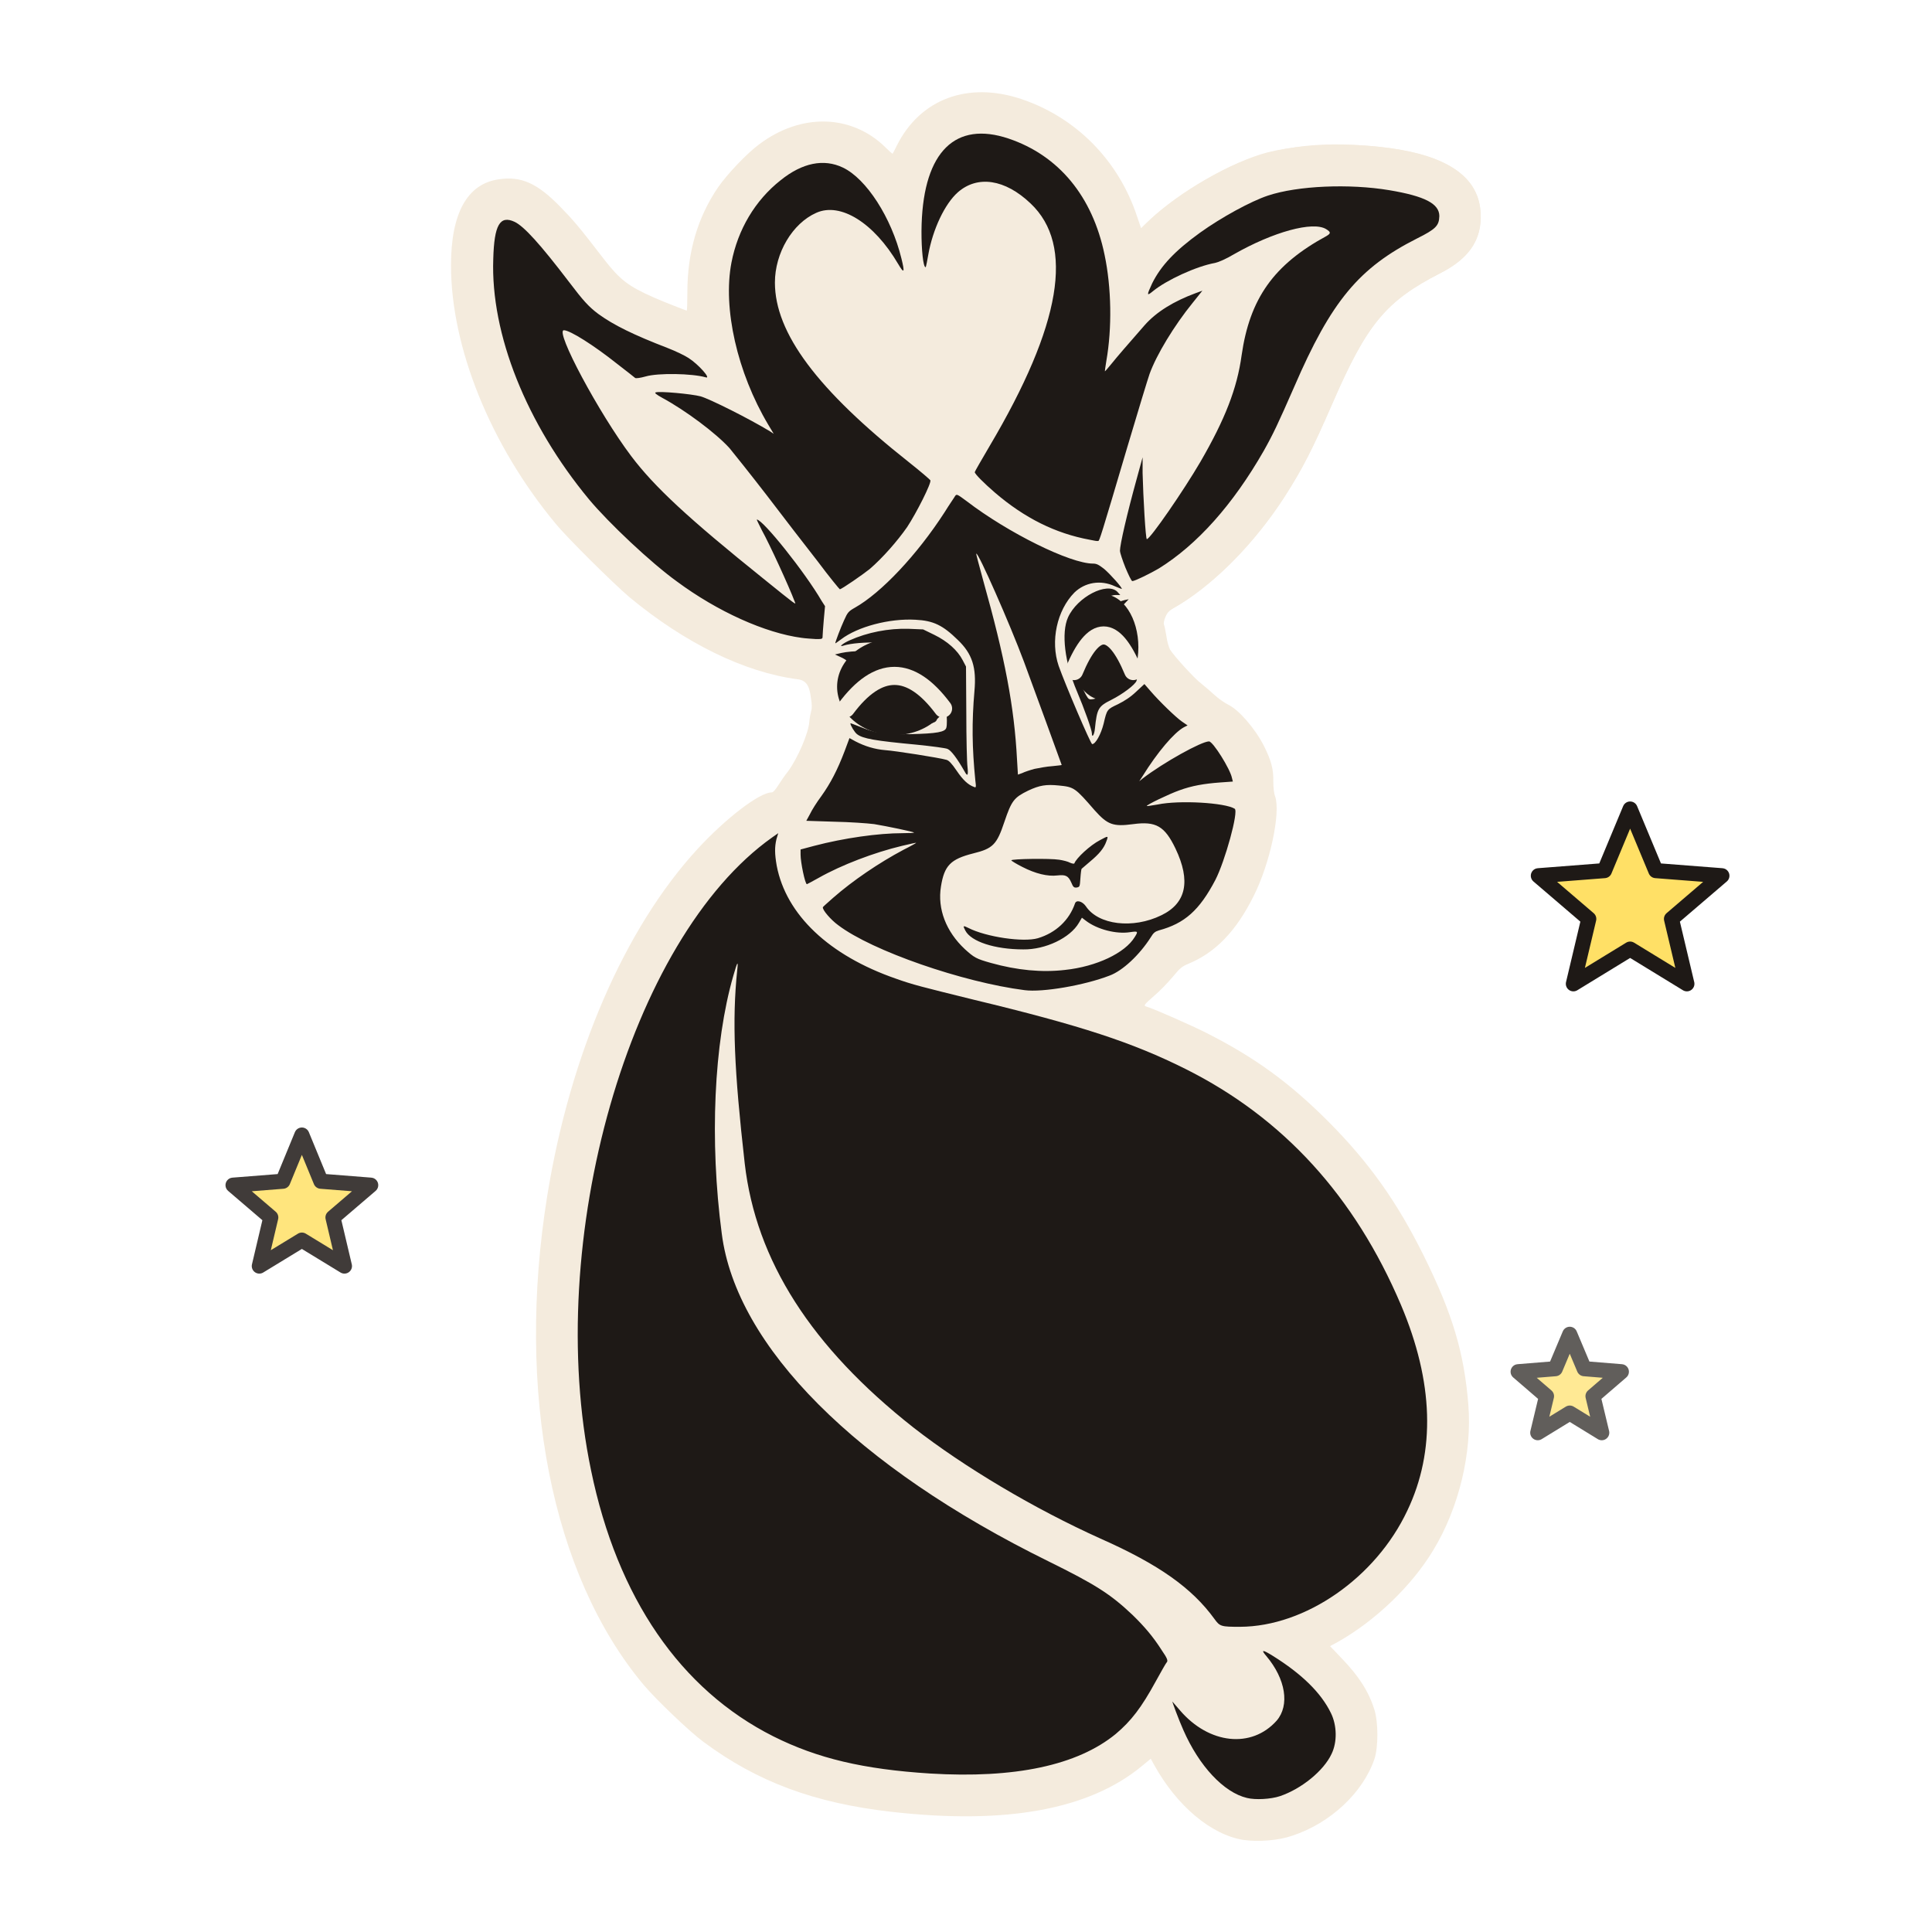
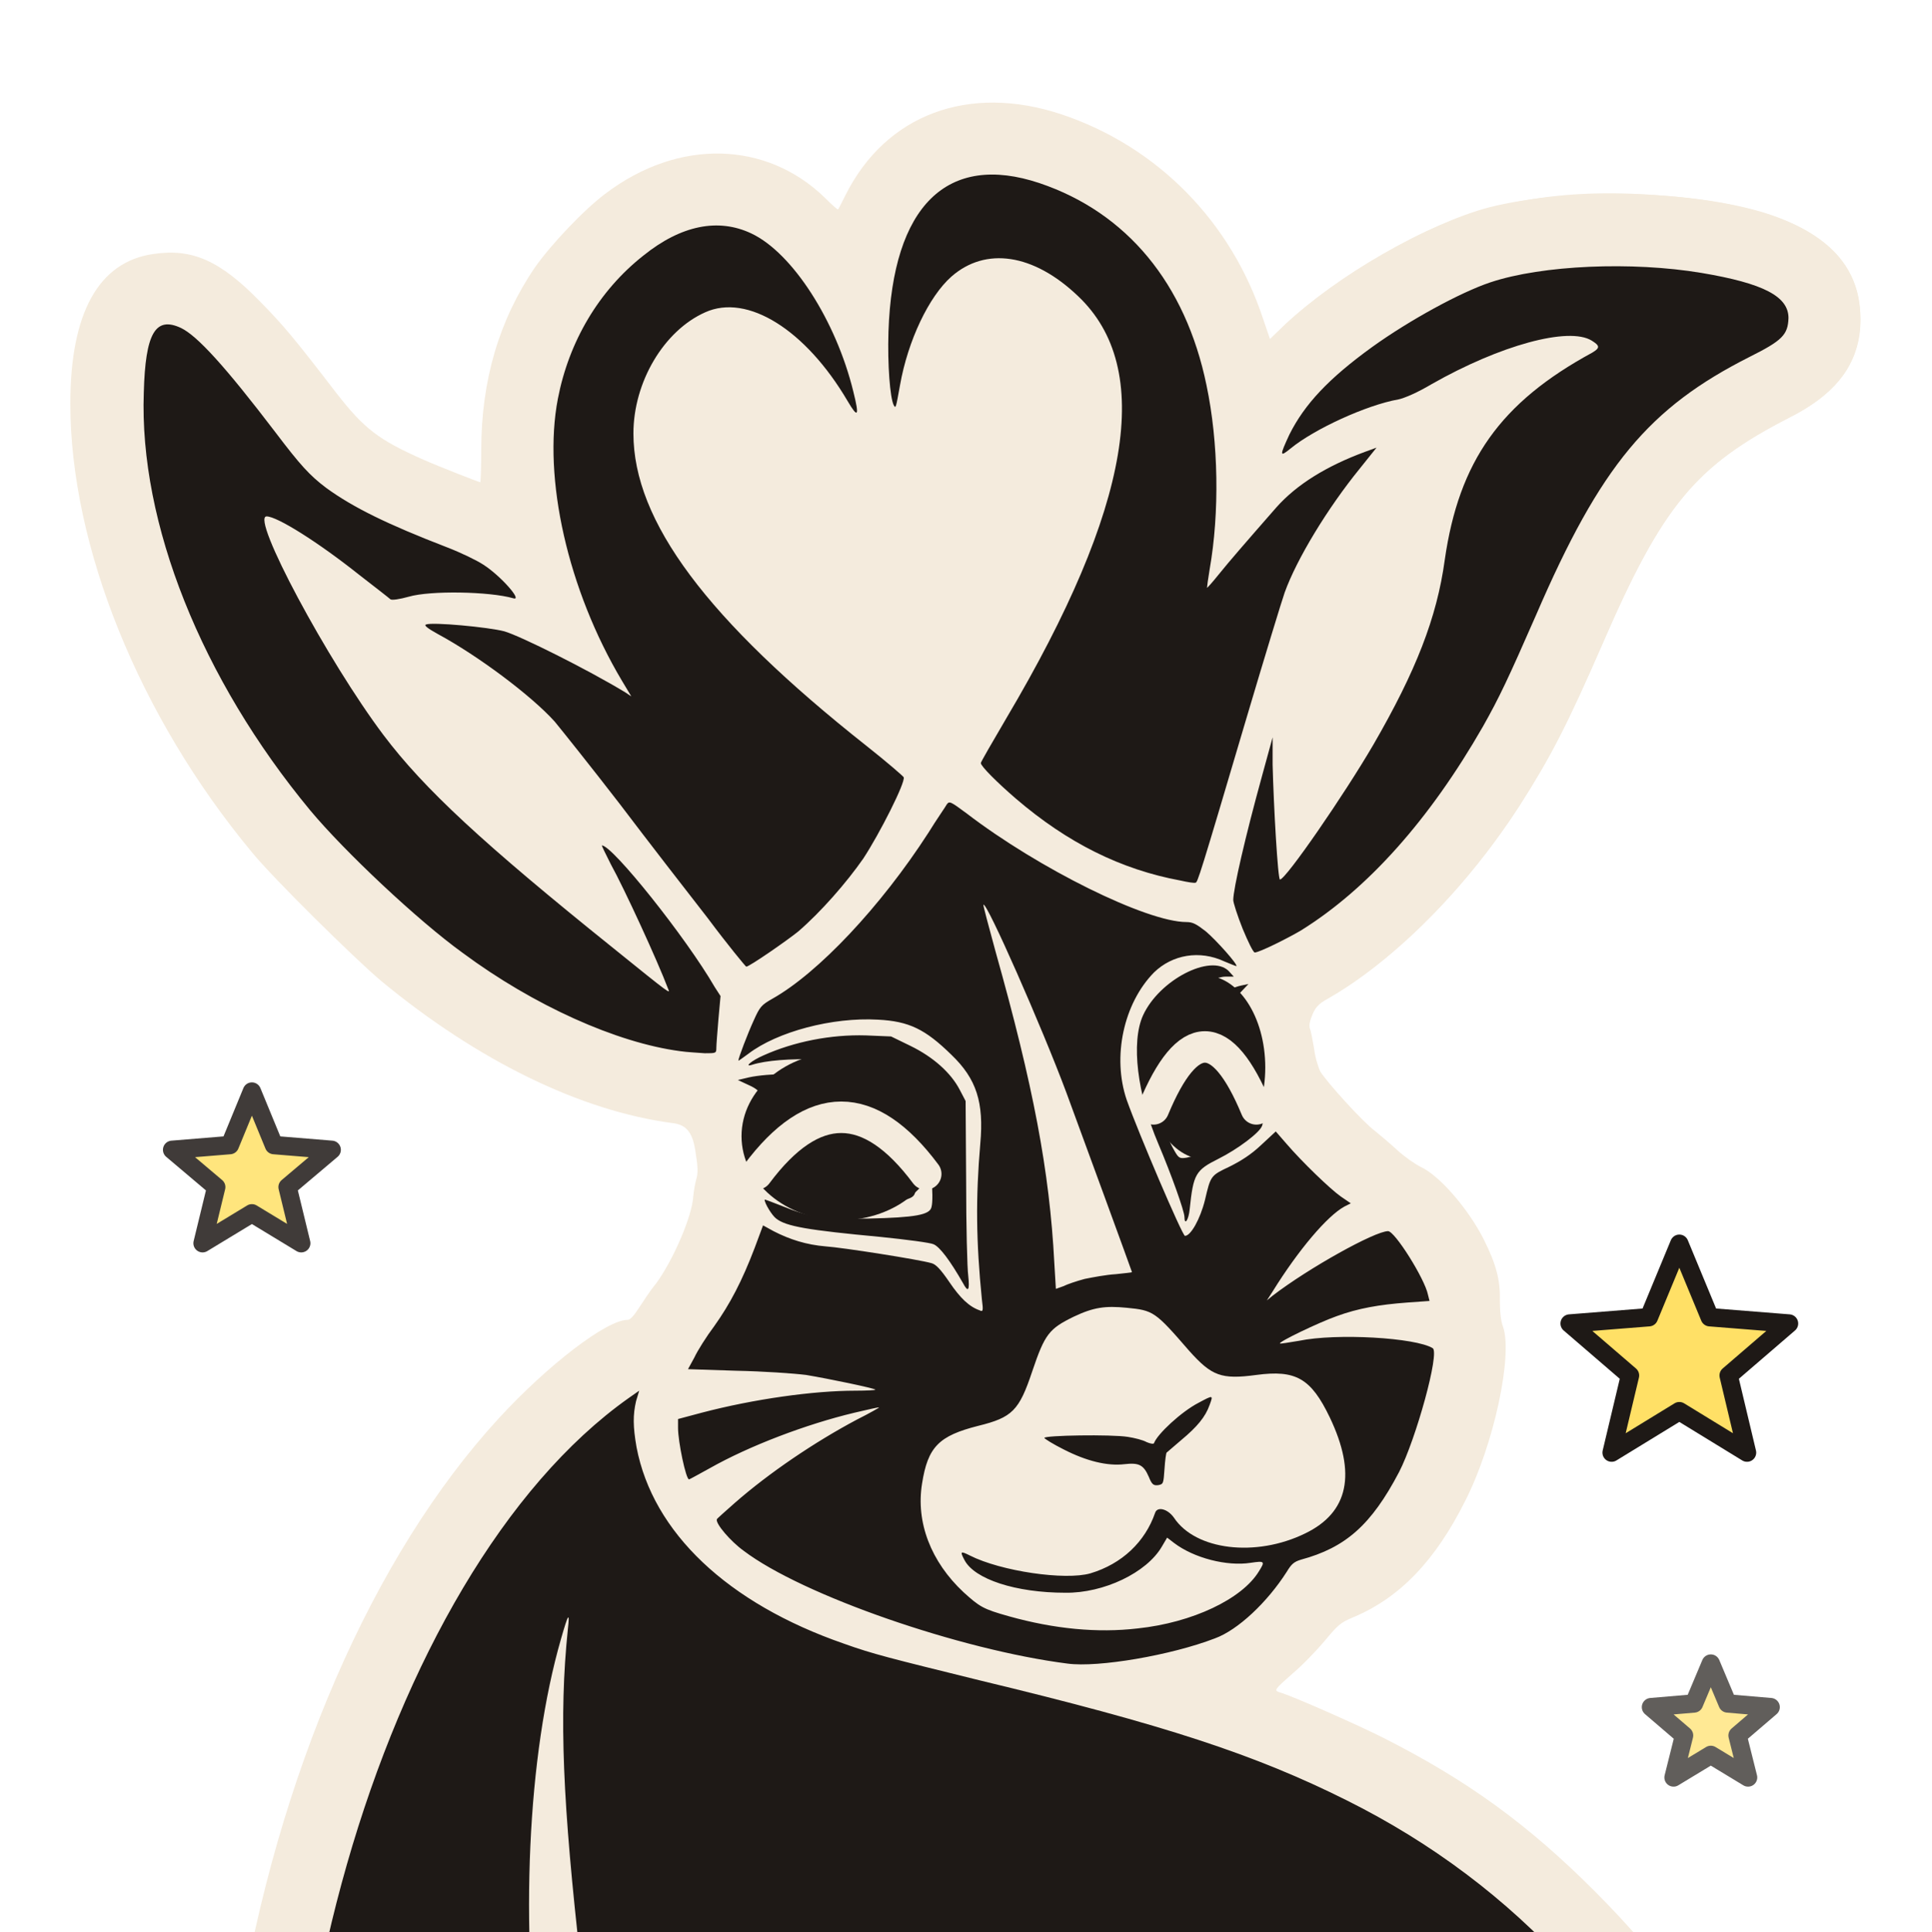
- <svg xmlns="http://www.w3.org/2000/svg" viewBox="0 0 64 64">
+ <svg xmlns="http://www.w3.org/2000/svg" viewBox="13.6 1.1 36.8 36.8">
  <style>
    .body { animation: bounce 2s ease-in-out infinite; }
    .sparkles { animation: sparkle 1.2s ease-in-out infinite; }
-     @keyframes bounce { 0%, 100% { transform: translateY(0); } 50% { transform: translateY(-1.5px); } }
+     @keyframes bounce { 0%, 100% { transform: translateY(0); } 50% { transform: translateY(-0.8px); } }
    @keyframes sparkle { 0%, 100% { opacity: 1; } 50% { opacity: 0.35; } }
    @media (prefers-reduced-motion: reduce) { [class] { animation: none; } }
  </style>
  <g class="body">
    <path d="M41.19 60.95C40.12 60.78 38.98 59.82 38.23 58.46L38.12 58.26L37.83 58.5C36.09 59.94 33.35 60.45 29.54 60.02C26.98 59.73 25.09 59.03 23.3 57.7C22.84 57.36 21.73 56.3 21.31 55.8C18.27 52.16 17.08 46.11 18.13 39.6C18.89 34.91 20.7 30.74 23.11 28.12C24.04 27.11 25.16 26.25 25.56 26.25C25.61 26.25 25.68 26.17 25.77 26.03C25.85 25.91 25.99 25.69 26.1 25.56C26.43 25.11 26.79 24.27 26.81 23.9C26.82 23.79 26.85 23.63 26.87 23.56C26.9 23.47 26.9 23.34 26.86 23.1C26.81 22.69 26.69 22.53 26.41 22.5C24.67 22.27 22.71 21.32 20.86 19.79C20.34 19.35 18.8 17.83 18.4 17.34C16.25 14.75 14.94 11.51 14.94 8.79C14.94 7.06 15.48 6.09 16.52 5.94C17.26 5.83 17.79 6.06 18.56 6.85C19 7.3 19.18 7.51 20.01 8.59C20.54 9.27 20.81 9.48 21.67 9.86C22.01 10.01 22.71 10.28 22.75 10.29C22.76 10.29 22.77 10.01 22.77 9.68C22.77 8.35 23.11 7.2 23.79 6.2C24.09 5.77 24.73 5.09 25.15 4.78C26.53 3.74 28.2 3.78 29.32 4.87C29.45 5 29.56 5.1 29.57 5.09C29.58 5.08 29.64 4.96 29.71 4.82C30.48 3.28 32.06 2.69 33.83 3.28C35.65 3.89 37.06 5.32 37.67 7.18L37.8 7.56L38.09 7.28C39.1 6.34 40.83 5.35 41.98 5.05C43.49 4.67 45.86 4.72 47.27 5.17C48.57 5.59 49.17 6.37 49.03 7.46C48.94 8.14 48.52 8.64 47.71 9.05C45.91 9.97 45.28 10.73 44.14 13.36C43.46 14.92 43.15 15.52 42.55 16.46C41.57 17.97 40.31 19.26 39.06 20.03C38.73 20.22 38.68 20.27 38.61 20.43C38.56 20.55 38.54 20.64 38.56 20.7C38.58 20.74 38.61 20.91 38.64 21.08C38.66 21.25 38.72 21.44 38.76 21.52C38.89 21.73 39.58 22.49 39.8 22.65C39.91 22.74 40.1 22.9 40.23 23.02C40.36 23.14 40.56 23.28 40.68 23.34C41.04 23.51 41.58 24.14 41.87 24.71C42.11 25.19 42.19 25.49 42.18 25.88C42.18 26.09 42.2 26.28 42.24 26.38C42.43 26.92 42.07 28.62 41.52 29.7C40.95 30.84 40.27 31.55 39.38 31.92C39.14 32.02 39.09 32.07 38.84 32.37C38.68 32.56 38.41 32.84 38.23 32.99C37.88 33.3 37.87 33.31 37.99 33.35C38.21 33.41 39.5 33.98 39.97 34.22C41.57 35.03 42.72 35.87 43.98 37.13C45.34 38.49 46.28 39.81 47.17 41.61C48.12 43.53 48.5 44.81 48.64 46.52C48.77 48.12 48.33 49.95 47.48 51.35C46.77 52.53 45.56 53.69 44.32 54.39L44.06 54.53L44.45 54.94C45.01 55.52 45.34 56.03 45.53 56.64C45.66 57.06 45.66 57.88 45.53 58.27C45.15 59.38 44.08 60.39 42.81 60.81C42.35 60.97 41.69 61.02 41.19 60.95Z" fill="#F4EBDD" />
    <g>
      <path d="M37.27 20.59C36.99 20.55 36.75 20.44 36.54 20.24C36.31 20.03 36.22 19.88 35.96 19.21C35.63 18.38 35.64 18.12 36.08 16.4C36.31 15.47 36.56 14.66 36.65 14.49C37.06 13.81 38.03 13.6 38.65 14.07L38.82 14.2L39.11 13.6C39.55 12.67 39.67 12.31 39.79 11.45C39.83 11.16 39.91 10.76 39.96 10.57C40.01 10.38 40.04 10.22 40.04 10.21C40 10.17 39.14 10.64 38.94 10.8C38.36 11.29 37.6 11.26 37.07 10.73C35.87 9.53 37.43 7.21 40.49 5.65C41.88 4.94 43.35 4.68 45.19 4.82C47.62 5 48.87 5.67 49.03 6.88C49.16 7.83 48.73 8.53 47.71 9.05C45.91 9.97 45.28 10.73 44.14 13.36C43.46 14.92 43.15 15.52 42.55 16.46C40.97 18.91 38.58 20.78 37.27 20.59Z" fill="#F4EBDD" />
      <path d="M37.28 18.8C37.18 18.55 37.1 18.3 37.1 18.25C37.1 18.04 37.33 17.04 37.65 15.88L37.85 15.15L37.85 15.67C37.87 16.47 37.95 17.86 37.99 17.86C38.1 17.86 39.21 16.25 39.77 15.29C40.58 13.89 40.98 12.87 41.13 11.77C41.4 9.89 42.19 8.77 43.94 7.82C44.09 7.73 44.09 7.69 43.93 7.59C43.49 7.32 42.18 7.68 40.88 8.42C40.61 8.58 40.38 8.68 40.25 8.71C39.63 8.82 38.64 9.28 38.2 9.64C37.98 9.82 37.98 9.79 38.17 9.38C38.46 8.8 38.92 8.31 39.75 7.71C40.46 7.2 41.43 6.67 42 6.48C42.99 6.15 44.7 6.08 46.02 6.3C47.21 6.5 47.68 6.75 47.68 7.16C47.67 7.48 47.56 7.59 46.94 7.9C45.02 8.87 44.1 9.97 42.87 12.82C42.34 14.03 42.17 14.39 41.86 14.94C40.84 16.72 39.66 18.04 38.39 18.83C38.1 19 37.59 19.25 37.51 19.25C37.48 19.25 37.38 19.04 37.28 18.8Z" fill="#1E1916" fill-rule="evenodd" />
    </g>
    <path d="M41.31 59.56C40.54 59.38 39.72 58.5 39.2 57.31C39.06 57 38.81 56.33 38.84 56.37C38.85 56.38 38.96 56.51 39.09 56.66C40.05 57.78 41.46 57.93 42.29 57C42.73 56.49 42.59 55.62 41.95 54.86C41.76 54.64 41.82 54.64 42.16 54.85C43.12 55.45 43.76 56.07 44.09 56.75C44.29 57.16 44.3 57.71 44.11 58.1C43.85 58.66 43.11 59.26 42.4 59.5C42.1 59.6 41.59 59.63 41.31 59.56ZM30.81 58.75C28.6 58.61 27.08 58.25 25.62 57.52C22.54 55.97 20.45 52.93 19.58 48.71C17.99 41.1 20.85 31.09 25.58 27.74L25.78 27.6L25.72 27.8C25.66 28.06 25.66 28.28 25.73 28.68C26.04 30.3 27.46 31.65 29.68 32.42C30.24 32.62 30.53 32.69 32.27 33.12C35.8 33.97 37.51 34.53 39.27 35.41C42.51 37.03 44.88 39.63 46.41 43.23C47.49 45.78 47.56 48.07 46.62 50.04C45.57 52.27 43.24 53.88 41.08 53.89C40.45 53.89 40.41 53.88 40.23 53.63C39.49 52.61 38.4 51.83 36.46 50.97C34.26 49.98 31.94 48.6 30.26 47.29C26.88 44.63 25.04 41.76 24.67 38.54C24.32 35.45 24.25 33.81 24.42 32.15C24.46 31.8 24.43 31.84 24.29 32.33C23.65 34.55 23.5 37.78 23.91 40.87C24.39 44.61 28.37 48.59 34.73 51.72C36.29 52.49 36.78 52.8 37.52 53.5C37.91 53.88 38.2 54.22 38.48 54.66C38.68 54.95 38.7 55.02 38.64 55.08C38.62 55.1 38.46 55.38 38.29 55.69C37.81 56.57 37.47 57.01 36.96 57.44C35.69 58.48 33.62 58.92 30.81 58.75ZM33.94 32.8C31.9 32.54 28.89 31.5 27.77 30.65C27.52 30.47 27.23 30.13 27.26 30.05C27.26 30.04 27.42 29.9 27.6 29.74C28.25 29.17 29.12 28.58 29.93 28.15C30.17 28.03 30.36 27.92 30.35 27.92C30.35 27.91 30.14 27.96 29.88 28.02C28.96 28.24 27.88 28.65 27.12 29.08C26.92 29.19 26.74 29.29 26.73 29.29C26.67 29.29 26.52 28.57 26.52 28.31L26.52 28.14L26.97 28.02C27.96 27.76 29.1 27.6 29.9 27.6C30.12 27.6 30.29 27.59 30.28 27.58C30.25 27.55 29.38 27.37 28.96 27.3C28.72 27.27 28.14 27.23 27.63 27.22L26.71 27.19L26.83 26.97C26.89 26.84 27.06 26.57 27.21 26.37C27.51 25.95 27.74 25.51 27.98 24.88L28.14 24.45L28.34 24.56C28.65 24.72 28.97 24.82 29.33 24.85C29.64 24.87 31.11 25.1 31.35 25.17C31.43 25.19 31.52 25.28 31.69 25.53C31.9 25.84 32.07 26 32.27 26.07C32.33 26.1 32.34 26.08 32.31 25.86C32.2 24.76 32.19 23.93 32.28 22.89C32.35 22.11 32.21 21.66 31.73 21.2C31.23 20.71 30.92 20.56 30.33 20.53C29.46 20.48 28.41 20.76 27.86 21.18C27.75 21.26 27.67 21.32 27.67 21.31C27.67 21.26 27.85 20.79 27.96 20.55C28.08 20.28 28.11 20.25 28.32 20.13C29.19 19.64 30.38 18.38 31.29 16.97C31.45 16.71 31.62 16.47 31.64 16.43C31.69 16.36 31.71 16.37 32.02 16.6C33.39 17.65 35.45 18.67 36.21 18.67C36.33 18.67 36.4 18.71 36.58 18.85C36.78 19.02 37.19 19.48 37.16 19.51C37.15 19.51 37.05 19.47 36.93 19.42C36.46 19.2 35.94 19.29 35.59 19.63C35.01 20.22 34.79 21.24 35.07 22.06C35.29 22.68 36.13 24.65 36.18 24.65C36.29 24.65 36.47 24.33 36.56 23.97C36.67 23.5 36.67 23.5 37.03 23.33C37.25 23.22 37.44 23.1 37.63 22.92L37.91 22.66L38.11 22.89C38.41 23.24 38.95 23.76 39.15 23.9L39.34 24.03L39.22 24.09C38.89 24.27 38.34 24.92 37.85 25.71L37.74 25.88L37.85 25.79C38.54 25.26 39.8 24.56 40.05 24.56C40.18 24.56 40.75 25.47 40.81 25.77L40.84 25.89L40.42 25.92C39.88 25.96 39.48 26.03 39.07 26.18C38.73 26.3 37.96 26.67 37.99 26.7C38 26.71 38.16 26.68 38.35 26.65C39.07 26.5 40.58 26.59 40.9 26.79C41.04 26.87 40.58 28.53 40.26 29.15C39.73 30.16 39.24 30.59 38.39 30.82C38.26 30.86 38.21 30.9 38.12 31.05C37.75 31.63 37.19 32.16 36.75 32.32C35.92 32.64 34.53 32.88 33.94 32.8ZM35.28 32.13C36.32 32.02 37.27 31.57 37.59 31.04C37.71 30.85 37.7 30.84 37.43 30.88C36.98 30.95 36.35 30.79 35.97 30.5L35.84 30.4L35.74 30.57C35.45 31.07 34.63 31.46 33.9 31.45C32.95 31.45 32.17 31.19 31.98 30.83C31.89 30.66 31.9 30.65 32.08 30.74C32.67 31.04 33.9 31.22 34.38 31.08C34.98 30.9 35.42 30.48 35.61 29.93C35.65 29.8 35.85 29.85 35.97 30.02C36.38 30.64 37.53 30.78 38.47 30.32C39.3 29.92 39.45 29.18 38.94 28.11C38.58 27.36 38.29 27.2 37.54 27.3C36.87 27.39 36.69 27.32 36.26 26.84C35.61 26.09 35.58 26.07 35.07 26.02C34.66 25.98 34.44 26.01 34.06 26.19C33.59 26.42 33.51 26.52 33.27 27.23C33.02 27.98 32.89 28.11 32.24 28.27C31.49 28.46 31.28 28.67 31.17 29.37C31.05 30.11 31.34 30.86 31.96 31.44C32.27 31.72 32.33 31.76 32.83 31.9C33.69 32.14 34.51 32.22 35.28 32.13ZM35.49 29.24C35.39 29.01 35.3 28.97 35.03 29C34.7 29.04 34.3 28.94 33.87 28.72C33.67 28.62 33.51 28.52 33.5 28.5C33.5 28.45 34.78 28.43 35.09 28.48C35.22 28.5 35.38 28.54 35.45 28.58C35.52 28.61 35.58 28.62 35.59 28.6C35.65 28.43 36.11 28 36.44 27.83C36.72 27.68 36.72 27.68 36.65 27.87C36.57 28.1 36.41 28.29 36.11 28.54C35.97 28.66 35.84 28.77 35.83 28.78C35.82 28.79 35.8 28.93 35.79 29.09C35.77 29.37 35.77 29.38 35.67 29.4C35.58 29.41 35.55 29.39 35.49 29.24ZM31.95 25.55C31.71 25.13 31.51 24.86 31.39 24.81C31.33 24.78 30.87 24.72 30.38 24.67C28.99 24.54 28.58 24.47 28.39 24.32C28.31 24.26 28.17 24.03 28.17 23.96C28.17 23.95 28.32 24.01 28.5 24.08C29.04 24.3 29.28 24.33 30.15 24.32C31.04 24.3 31.32 24.25 31.35 24.1C31.4 23.92 31.33 23.16 31.25 22.87C31.04 22.14 30.7 21.62 30.31 21.46C29.84 21.26 28.46 21.22 27.93 21.39C27.77 21.44 27.92 21.31 28.15 21.21C28.73 20.95 29.43 20.81 30.1 20.83L30.58 20.85L30.95 21.03C31.38 21.24 31.72 21.54 31.89 21.87L32 22.08L32.01 23.61C32.01 24.46 32.03 25.27 32.05 25.41C32.08 25.69 32.05 25.74 31.95 25.55ZM34.27 25.47C34.42 25.44 34.68 25.39 34.86 25.38C35.03 25.36 35.17 25.35 35.17 25.34C35.17 25.33 34.19 22.65 33.92 21.92C33.45 20.66 32.4 18.28 32.34 18.34C32.33 18.35 32.44 18.75 32.57 19.23C33.29 21.79 33.6 23.42 33.69 25.16L33.72 25.66L33.86 25.61C33.94 25.57 34.12 25.51 34.27 25.47ZM36.17 24.29C36.17 24.18 35.92 23.48 35.67 22.89C35.27 21.95 35.15 20.96 35.38 20.45C35.69 19.77 36.67 19.27 37.01 19.6L37.11 19.71L36.96 19.71C36.63 19.71 36.05 20.16 35.85 20.57C35.53 21.23 35.59 22.36 35.98 23.03C36.06 23.17 36.08 23.18 36.21 23.16C36.55 23.1 37.23 22.66 37.44 22.36C37.49 22.28 37.55 22.21 37.56 22.21C37.62 22.21 37.69 22.45 37.65 22.55C37.61 22.68 37.18 23 36.82 23.18C36.38 23.4 36.34 23.47 36.27 24.14C36.25 24.35 36.17 24.46 36.17 24.29ZM29.52 24C29.34 23.97 29.05 23.9 28.87 23.85C28.58 23.75 28.54 23.73 28.44 23.57C28.31 23.36 28.21 22.96 28.19 22.5C28.16 21.95 28.13 21.89 27.81 21.75L27.66 21.68L27.87 21.63C28.23 21.55 29 21.54 29.38 21.61C30.37 21.78 30.88 22.36 31.02 23.46C31.07 23.89 31.07 23.9 30.79 23.98C30.56 24.05 29.88 24.06 29.52 24ZM36.08 22.62C35.88 22.18 35.81 21.62 35.89 21.23C35.99 20.73 36.74 19.99 37.25 19.88L37.39 19.85L37.22 20.03C37 20.27 37 20.33 37.13 20.74C37.27 21.17 37.35 21.65 37.31 21.88C37.25 22.26 36.74 22.74 36.33 22.81L36.17 22.84L36.08 22.62ZM28.91 22.52C29.12 22.45 29.24 22.44 29.53 22.45C29.94 22.46 29.95 22.44 29.66 22.27C29.32 22.07 28.58 22.04 28.55 22.22C28.52 22.37 28.56 22.64 28.61 22.62C28.63 22.61 28.77 22.56 28.91 22.52ZM36.49 21.08C36.6 21.02 36.71 20.98 36.74 20.98C36.82 20.98 36.8 20.91 36.67 20.81C36.55 20.71 36.55 20.71 36.43 20.78C36.24 20.89 36.1 21.09 36.07 21.31L36.05 21.5L36.17 21.34C36.24 21.24 36.36 21.14 36.49 21.08ZM26.56 21.13C25.35 20.97 23.77 20.26 22.42 19.26C21.56 18.64 20.16 17.32 19.51 16.54C17.44 14.04 16.25 11.07 16.34 8.58C16.37 7.45 16.56 7.12 17.05 7.35C17.36 7.5 17.89 8.08 18.85 9.34C19.32 9.96 19.5 10.16 19.82 10.4C20.33 10.77 20.98 11.09 22.12 11.53C22.38 11.63 22.69 11.78 22.81 11.86C23.14 12.07 23.57 12.56 23.38 12.5C22.93 12.37 21.8 12.35 21.39 12.47C21.21 12.52 21.07 12.54 21.04 12.52C21.02 12.5 20.75 12.29 20.44 12.05C19.66 11.43 18.88 10.94 18.68 10.94C18.37 10.94 19.84 13.69 20.91 15.11C21.68 16.13 22.8 17.17 25.29 19.17C26.38 20.05 26.38 20.05 26.33 19.94C26.13 19.41 25.49 18.02 25.24 17.57C25.14 17.37 25.06 17.21 25.07 17.21C25.27 17.21 26.67 18.96 27.22 19.91L27.33 20.08L27.29 20.52C27.27 20.76 27.25 21.01 27.25 21.07C27.25 21.17 27.24 21.17 27.03 21.17C26.91 21.16 26.69 21.15 26.56 21.13ZM27.09 18.6C26.7 18.1 25.94 17.12 25.41 16.42C24.87 15.72 24.31 15.02 24.17 14.85C23.72 14.35 22.7 13.59 21.94 13.18C21.74 13.07 21.67 13.01 21.72 13C21.83 12.95 22.91 13.05 23.21 13.13C23.52 13.22 24.8 13.86 25.51 14.29L25.63 14.37L25.45 14.07C24.42 12.34 23.94 10.21 24.23 8.7C24.44 7.61 25.01 6.64 25.86 5.97C26.58 5.39 27.29 5.25 27.92 5.55C28.7 5.92 29.53 7.21 29.86 8.56C29.98 9.04 29.95 9.08 29.75 8.74C28.95 7.38 27.84 6.69 27.04 7.05C26.25 7.4 25.67 8.38 25.67 9.36C25.67 11.03 27.07 12.91 30.12 15.32C30.5 15.62 30.81 15.89 30.82 15.91C30.86 16 30.36 16.99 30.05 17.46C29.73 17.92 29.24 18.48 28.81 18.85C28.6 19.02 27.88 19.52 27.82 19.52C27.81 19.52 27.47 19.11 27.09 18.6ZM36.1 17.88C34.96 17.67 33.94 17.16 32.96 16.32C32.6 16.01 32.29 15.7 32.29 15.64C32.29 15.62 32.51 15.24 32.78 14.78C35.16 10.76 35.6 8.12 34.14 6.74C33.29 5.93 32.38 5.8 31.73 6.37C31.3 6.75 30.9 7.59 30.75 8.44C30.67 8.88 30.67 8.89 30.63 8.82C30.56 8.68 30.51 8.05 30.53 7.42C30.61 5.02 31.65 4 33.41 4.59C35.07 5.15 36.19 6.5 36.59 8.44C36.82 9.53 36.84 10.87 36.65 11.95C36.62 12.13 36.6 12.28 36.6 12.3C36.6 12.31 36.7 12.2 36.82 12.05C37.03 11.79 37.29 11.49 37.92 10.77C38.31 10.33 38.88 9.98 39.61 9.71L39.83 9.63L39.51 10.03C38.9 10.78 38.31 11.75 38.08 12.39C38.03 12.53 37.7 13.61 37.35 14.79C36.46 17.8 36.42 17.92 36.38 17.92C36.36 17.93 36.23 17.91 36.1 17.88Z" fill="#1E1916" fill-rule="evenodd" />
    <ellipse cx="29.63" cy="22.75" rx="1.9" ry="1.6" fill="#1E1916" />
    <path d="M28.02 23.47 Q 29.63 21.31 31.24 23.47" fill="none" stroke="#F4EBDD" stroke-width="0.6" stroke-linecap="round" />
    <ellipse cx="36.56" cy="21.44" rx="1.15" ry="1.75" fill="#1E1916" />
    <path d="M35.58 22.23 Q 36.56 19.87 37.54 22.23" fill="none" stroke="#F4EBDD" stroke-width="0.6" stroke-linecap="round" />
    <g class="sparkles">
-       <polygon points="54.00,26.80 54.85,28.84 57.04,29.01 55.37,30.44 55.88,32.59 54.00,31.44 52.12,32.59 52.63,30.44 50.96,29.01 53.15,28.84" fill="#FFE066" stroke="#1E1916" stroke-width="0.5" stroke-linejoin="round" />
-       <polygon points="10.00,37.60 10.63,39.13 12.28,39.26 11.03,40.33 11.41,41.94 10.00,41.08 8.59,41.94 8.97,40.33 7.72,39.26 9.37,39.13" fill="#FFE066" stroke="#1E1916" stroke-width="0.5" stroke-linejoin="round" opacity="0.85" />
-       <polygon points="52.00,44.20 52.48,45.34 53.71,45.44 52.77,46.25 53.06,47.46 52.00,46.81 50.94,47.46 51.23,46.25 50.29,45.44 51.52,45.34" fill="#FFE066" stroke="#1E1916" stroke-width="0.5" stroke-linejoin="round" opacity="0.7" />
+       <polygon points="45.60,24.80 46.18,26.20 47.69,26.32 46.54,27.31 46.89,28.78 45.60,27.99 44.31,28.78 44.66,27.31 43.51,26.32 45.02,26.20" fill="#FFE066" stroke="#1E1916" stroke-width="0.35" stroke-linejoin="round" />
+       <polygon points="18.40,21.90 18.82,22.92 19.92,23.01 19.08,23.72 19.34,24.79 18.40,24.22 17.46,24.79 17.72,23.72 16.88,23.01 17.98,22.92" fill="#FFE066" stroke="#1E1916" stroke-width="0.35" stroke-linejoin="round" opacity="0.85" />
+       <polygon points="46.20,32.80 46.52,33.56 47.34,33.63 46.71,34.17 46.91,34.97 46.20,34.54 45.49,34.97 45.69,34.17 45.06,33.63 45.88,33.56" fill="#FFE066" stroke="#1E1916" stroke-width="0.35" stroke-linejoin="round" opacity="0.7" />
    </g>
  </g>
</svg>
